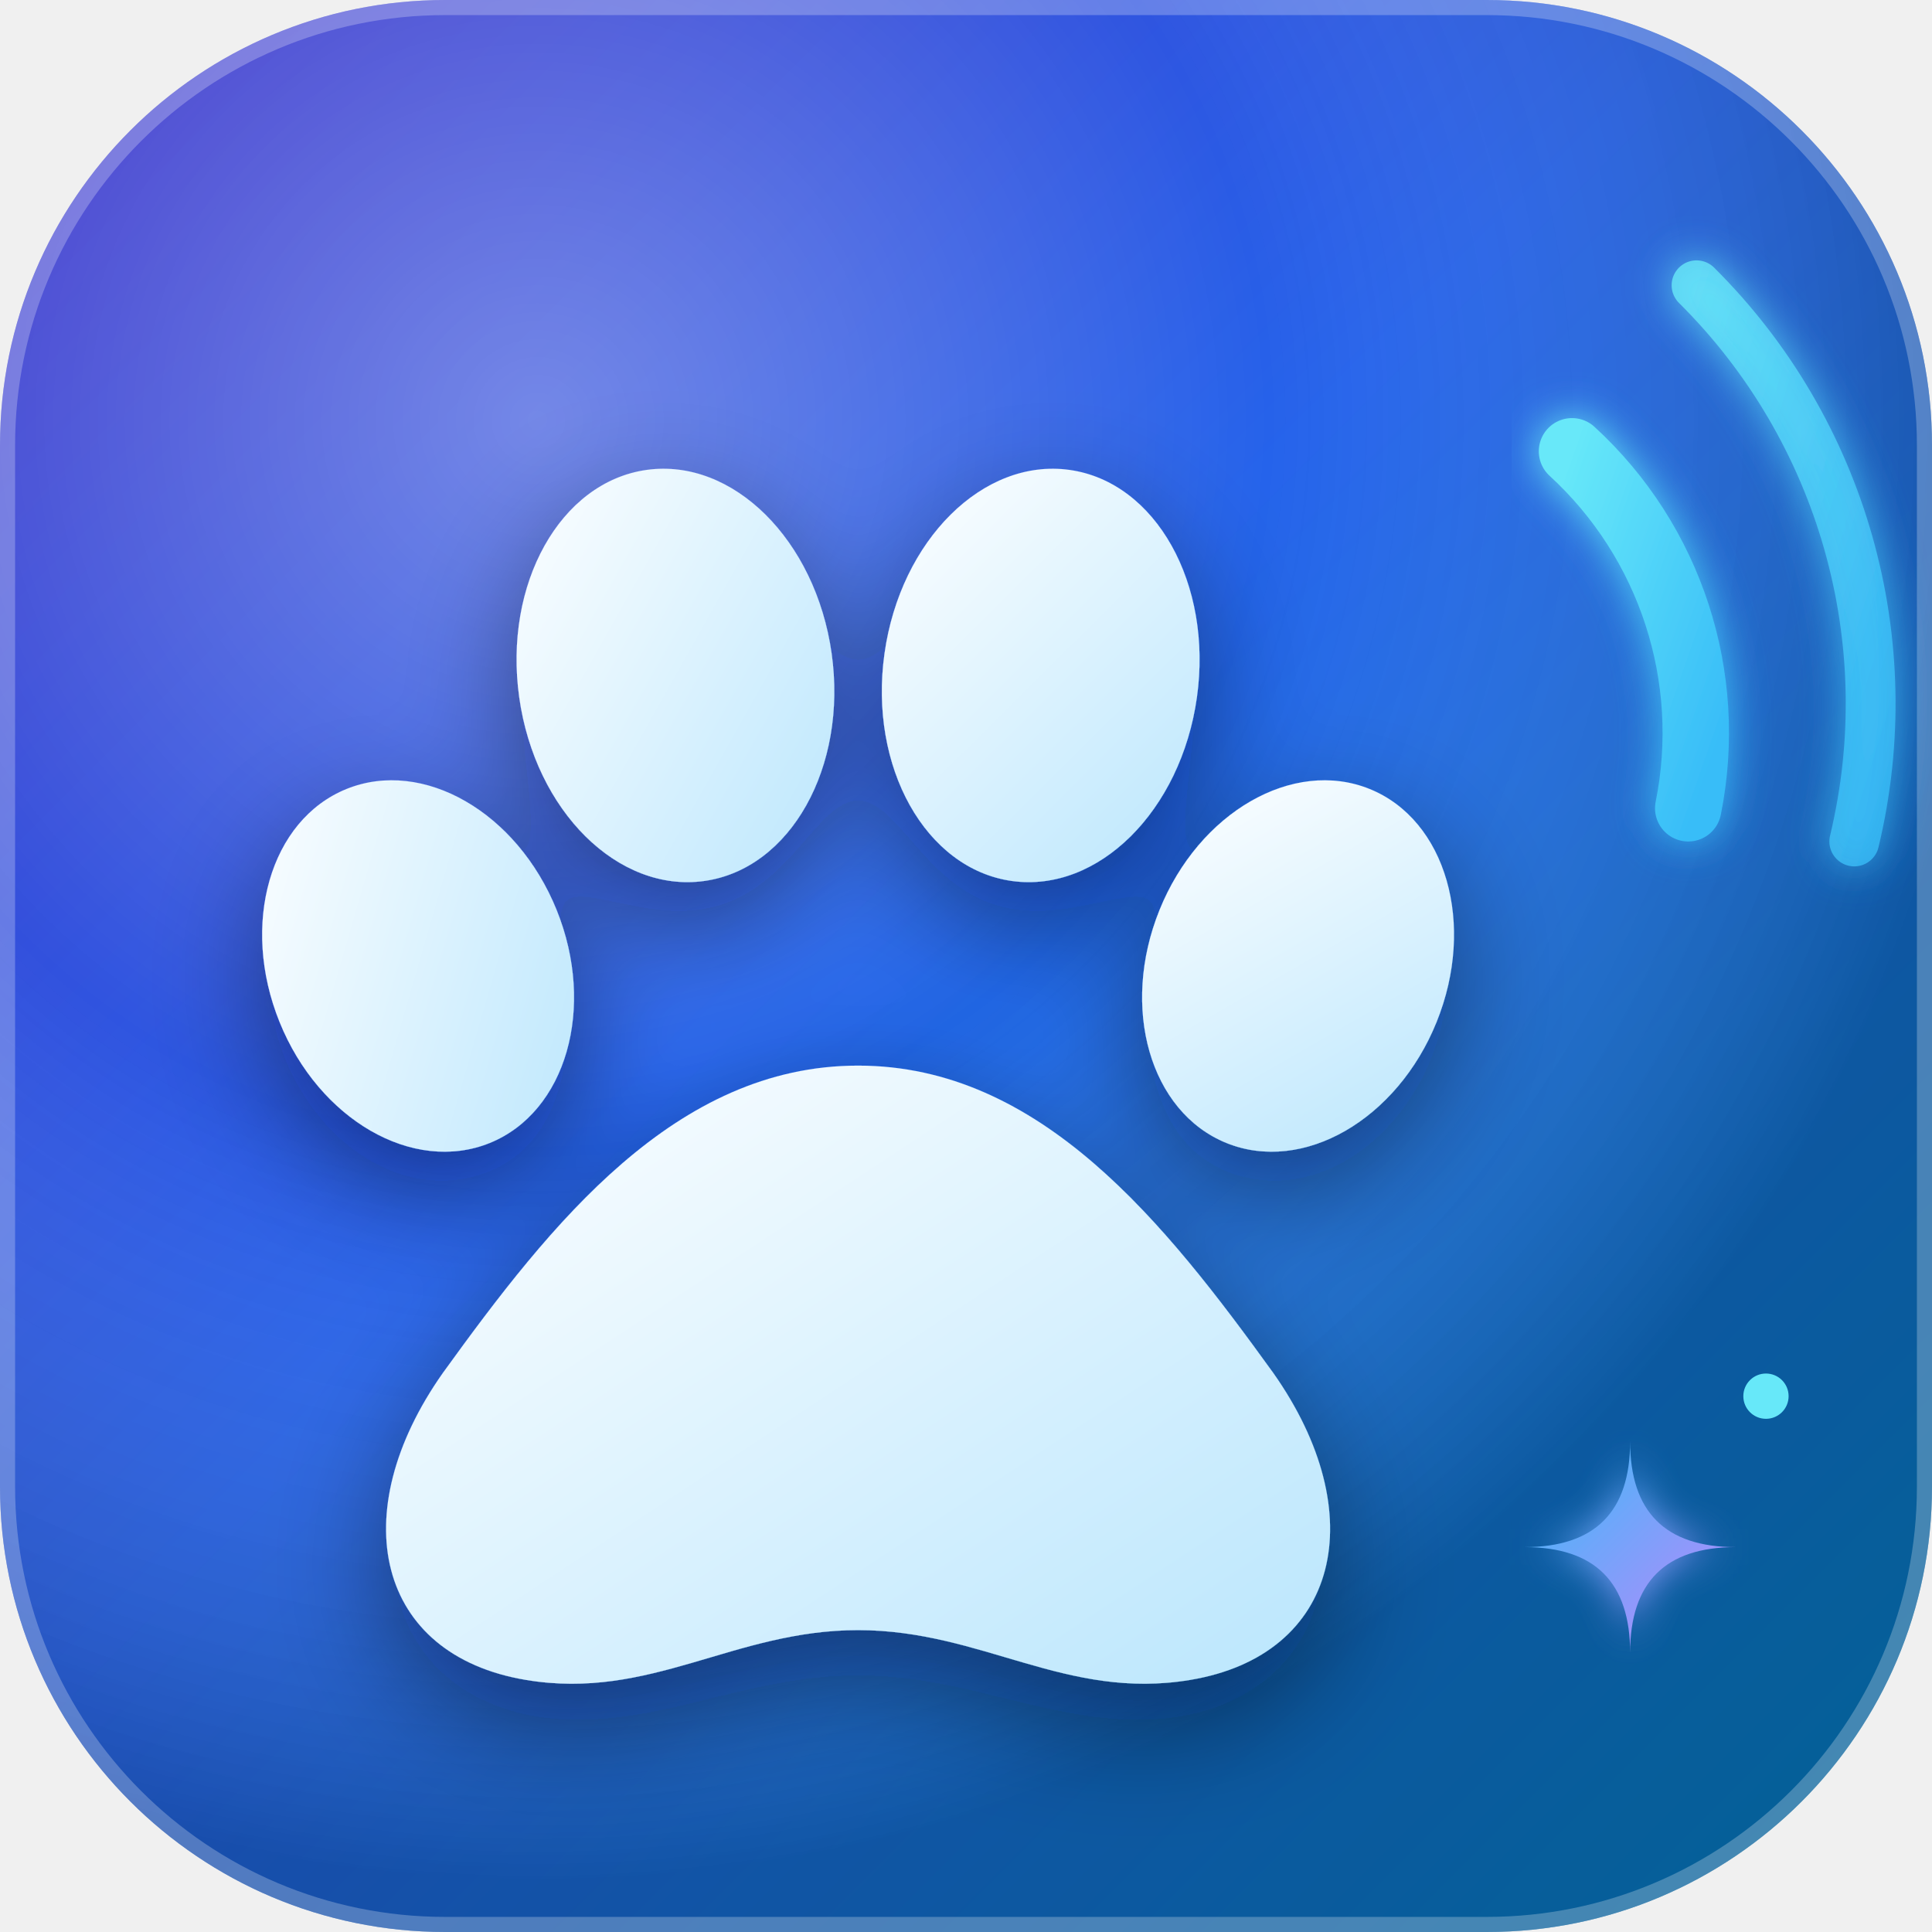
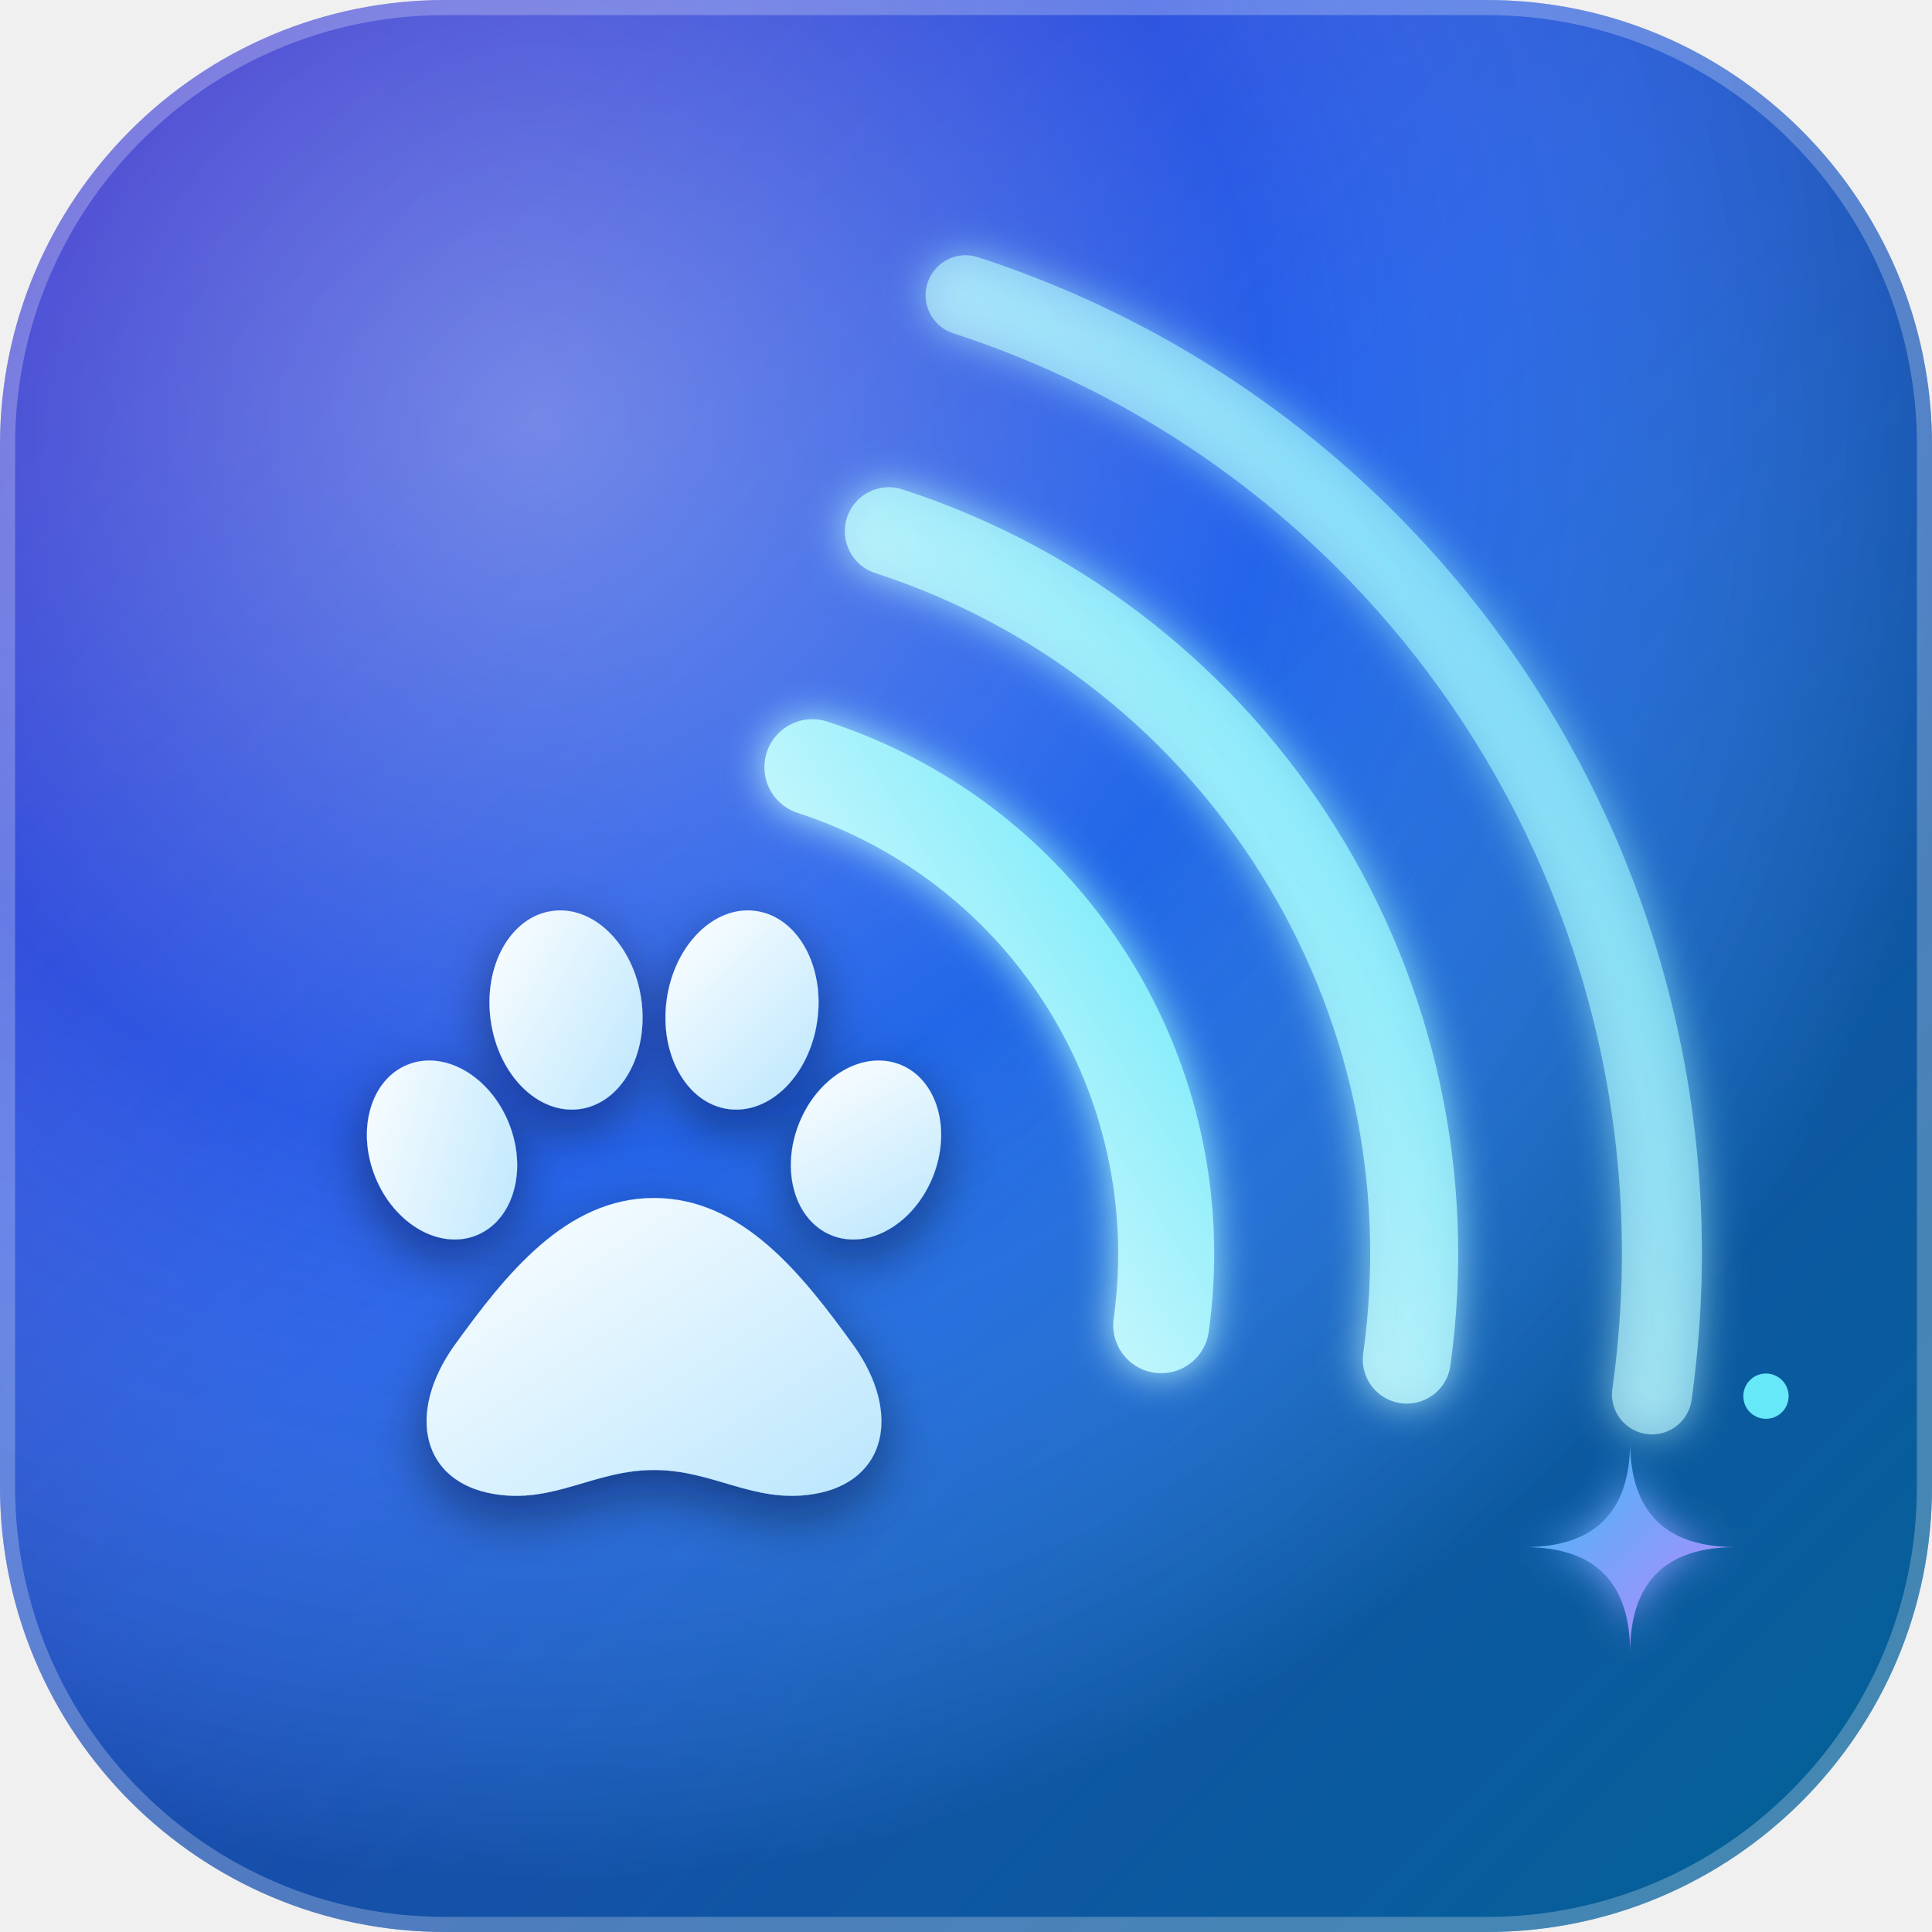
<svg xmlns="http://www.w3.org/2000/svg" viewBox="0 0 512 512" width="100%" height="100%">
  <defs>
    <linearGradient id="bgGradient" x1="0%" y1="0%" x2="100%" y2="100%">
      <stop offset="0%" stop-color="#4338ca" />
      <stop offset="45%" stop-color="#2563eb" />
      <stop offset="100%" stop-color="#0284c7" />
    </linearGradient>
    <radialGradient id="innerGlow" cx="28%" cy="22%" r="75%">
      <stop offset="0%" stop-color="#ffffff" stop-opacity="0.32" />
      <stop offset="50%" stop-color="#ffffff" stop-opacity="0" />
      <stop offset="100%" stop-color="#000000" stop-opacity="0.25" />
    </radialGradient>
    <linearGradient id="pawGrad" x1="0%" y1="0%" x2="100%" y2="100%">
      <stop offset="0%" stop-color="#ffffff" />
      <stop offset="100%" stop-color="#bae6fd" />
    </linearGradient>
-     <linearGradient id="waveGrad" x1="0%" y1="0%" x2="100%" y2="100%">
-       <stop offset="0%" stop-color="#67e8f9" />
-       <stop offset="100%" stop-color="#38bdf8" />
+     <linearGradient id="waveGrad" x1="0%" y1="100%" x2="100%" y2="0%">
+       <stop offset="0%" stop-color="#ffffff" />
+       <stop offset="100%" stop-color="#67e8f9" />
    </linearGradient>
    <linearGradient id="sparkleGrad" x1="0%" y1="0%" x2="100%" y2="100%">
      <stop offset="0%" stop-color="#38bdf8" />
      <stop offset="100%" stop-color="#c084fc" />
    </linearGradient>
    <filter id="shadow" x="-10%" y="-10%" width="130%" height="130%">
      <feDropShadow dx="0" dy="10" stdDeviation="14" flood-color="#090d16" flood-opacity="0.45" />
    </filter>
    <filter id="glow" x="-20%" y="-20%" width="140%" height="140%">
      <feGaussianBlur stdDeviation="5" result="blur" />
      <feComposite in="SourceGraphic" in2="blur" operator="over" />
    </filter>
  </defs>
  <rect width="512" height="512" rx="118" fill="url(#bgGradient)" />
  <rect width="512" height="512" rx="118" fill="url(#innerGlow)" />
  <rect x="2" y="2" width="508" height="508" rx="116" fill="none" stroke="#ffffff" stroke-width="4" stroke-opacity="0.25" />
-   <g transform="translate(256 256) scale(1.1) translate(-256 -256)">
-     <g filter="url(#shadow)" fill="url(#pawGrad)" transform="translate(-26 18)">
+   <g transform="translate(256 256) scale(1.06) translate(-256 -256)">
+     <g fill="none" stroke="url(#waveGrad)" stroke-linecap="round" filter="url(#glow)">
+       <path d="M 217.6 206.3 A 128 128 0 0 1 304.8 345.8" stroke-width="24" stroke-opacity="1" />
+       <path d="M 236.7 147.3 A 190 190 0 0 1 366.2 354.4" stroke-width="22" stroke-opacity="0.85" />
+       <path d="M 255.9 88.3 A 252 252 0 0 1 427.5 363.1" stroke-width="20" stroke-opacity="0.65" />
+     </g>
+     <g filter="url(#shadow)" fill="url(#pawGrad)" transform="translate(178 328) scale(0.5) translate(-256 -290)">
      <path d="M 256 262 C 300 262, 330 300, 356 336 C 380 370, 372 404, 336 410 C 306 415, 286 398, 256 398 C 226 398, 206 415, 176 410 C 140 404, 132 370, 156 336 C 182 300, 212 262, 256 262 Z" />
      <ellipse cx="150" cy="238" rx="36" ry="46" transform="rotate(-22 150 238)" />
      <ellipse cx="212" cy="168" rx="38" ry="50" transform="rotate(-8 212 168)" />
      <ellipse cx="300" cy="168" rx="38" ry="50" transform="rotate(8 300 168)" />
      <ellipse cx="362" cy="238" rx="36" ry="46" transform="rotate(22 362 238)" />
    </g>
-     <g fill="none" stroke="url(#waveGrad)" stroke-linecap="round" filter="url(#glow)">
-       <path d="M 402 132 A 92 92 0 0 1 430 218" stroke-width="16" />
-       <path d="M 432 92 A 142 142 0 0 1 470 226" stroke-width="12" stroke-opacity="0.8" />
-     </g>
  </g>
  <path d="M 432 382 Q 432 410, 404 410 Q 432 410, 432 438 Q 432 410, 460 410 Q 432 410, 432 382 Z" fill="url(#sparkleGrad)" filter="url(#glow)" />
  <circle cx="468" cy="370" r="6" fill="#67e8f9" />
</svg>
